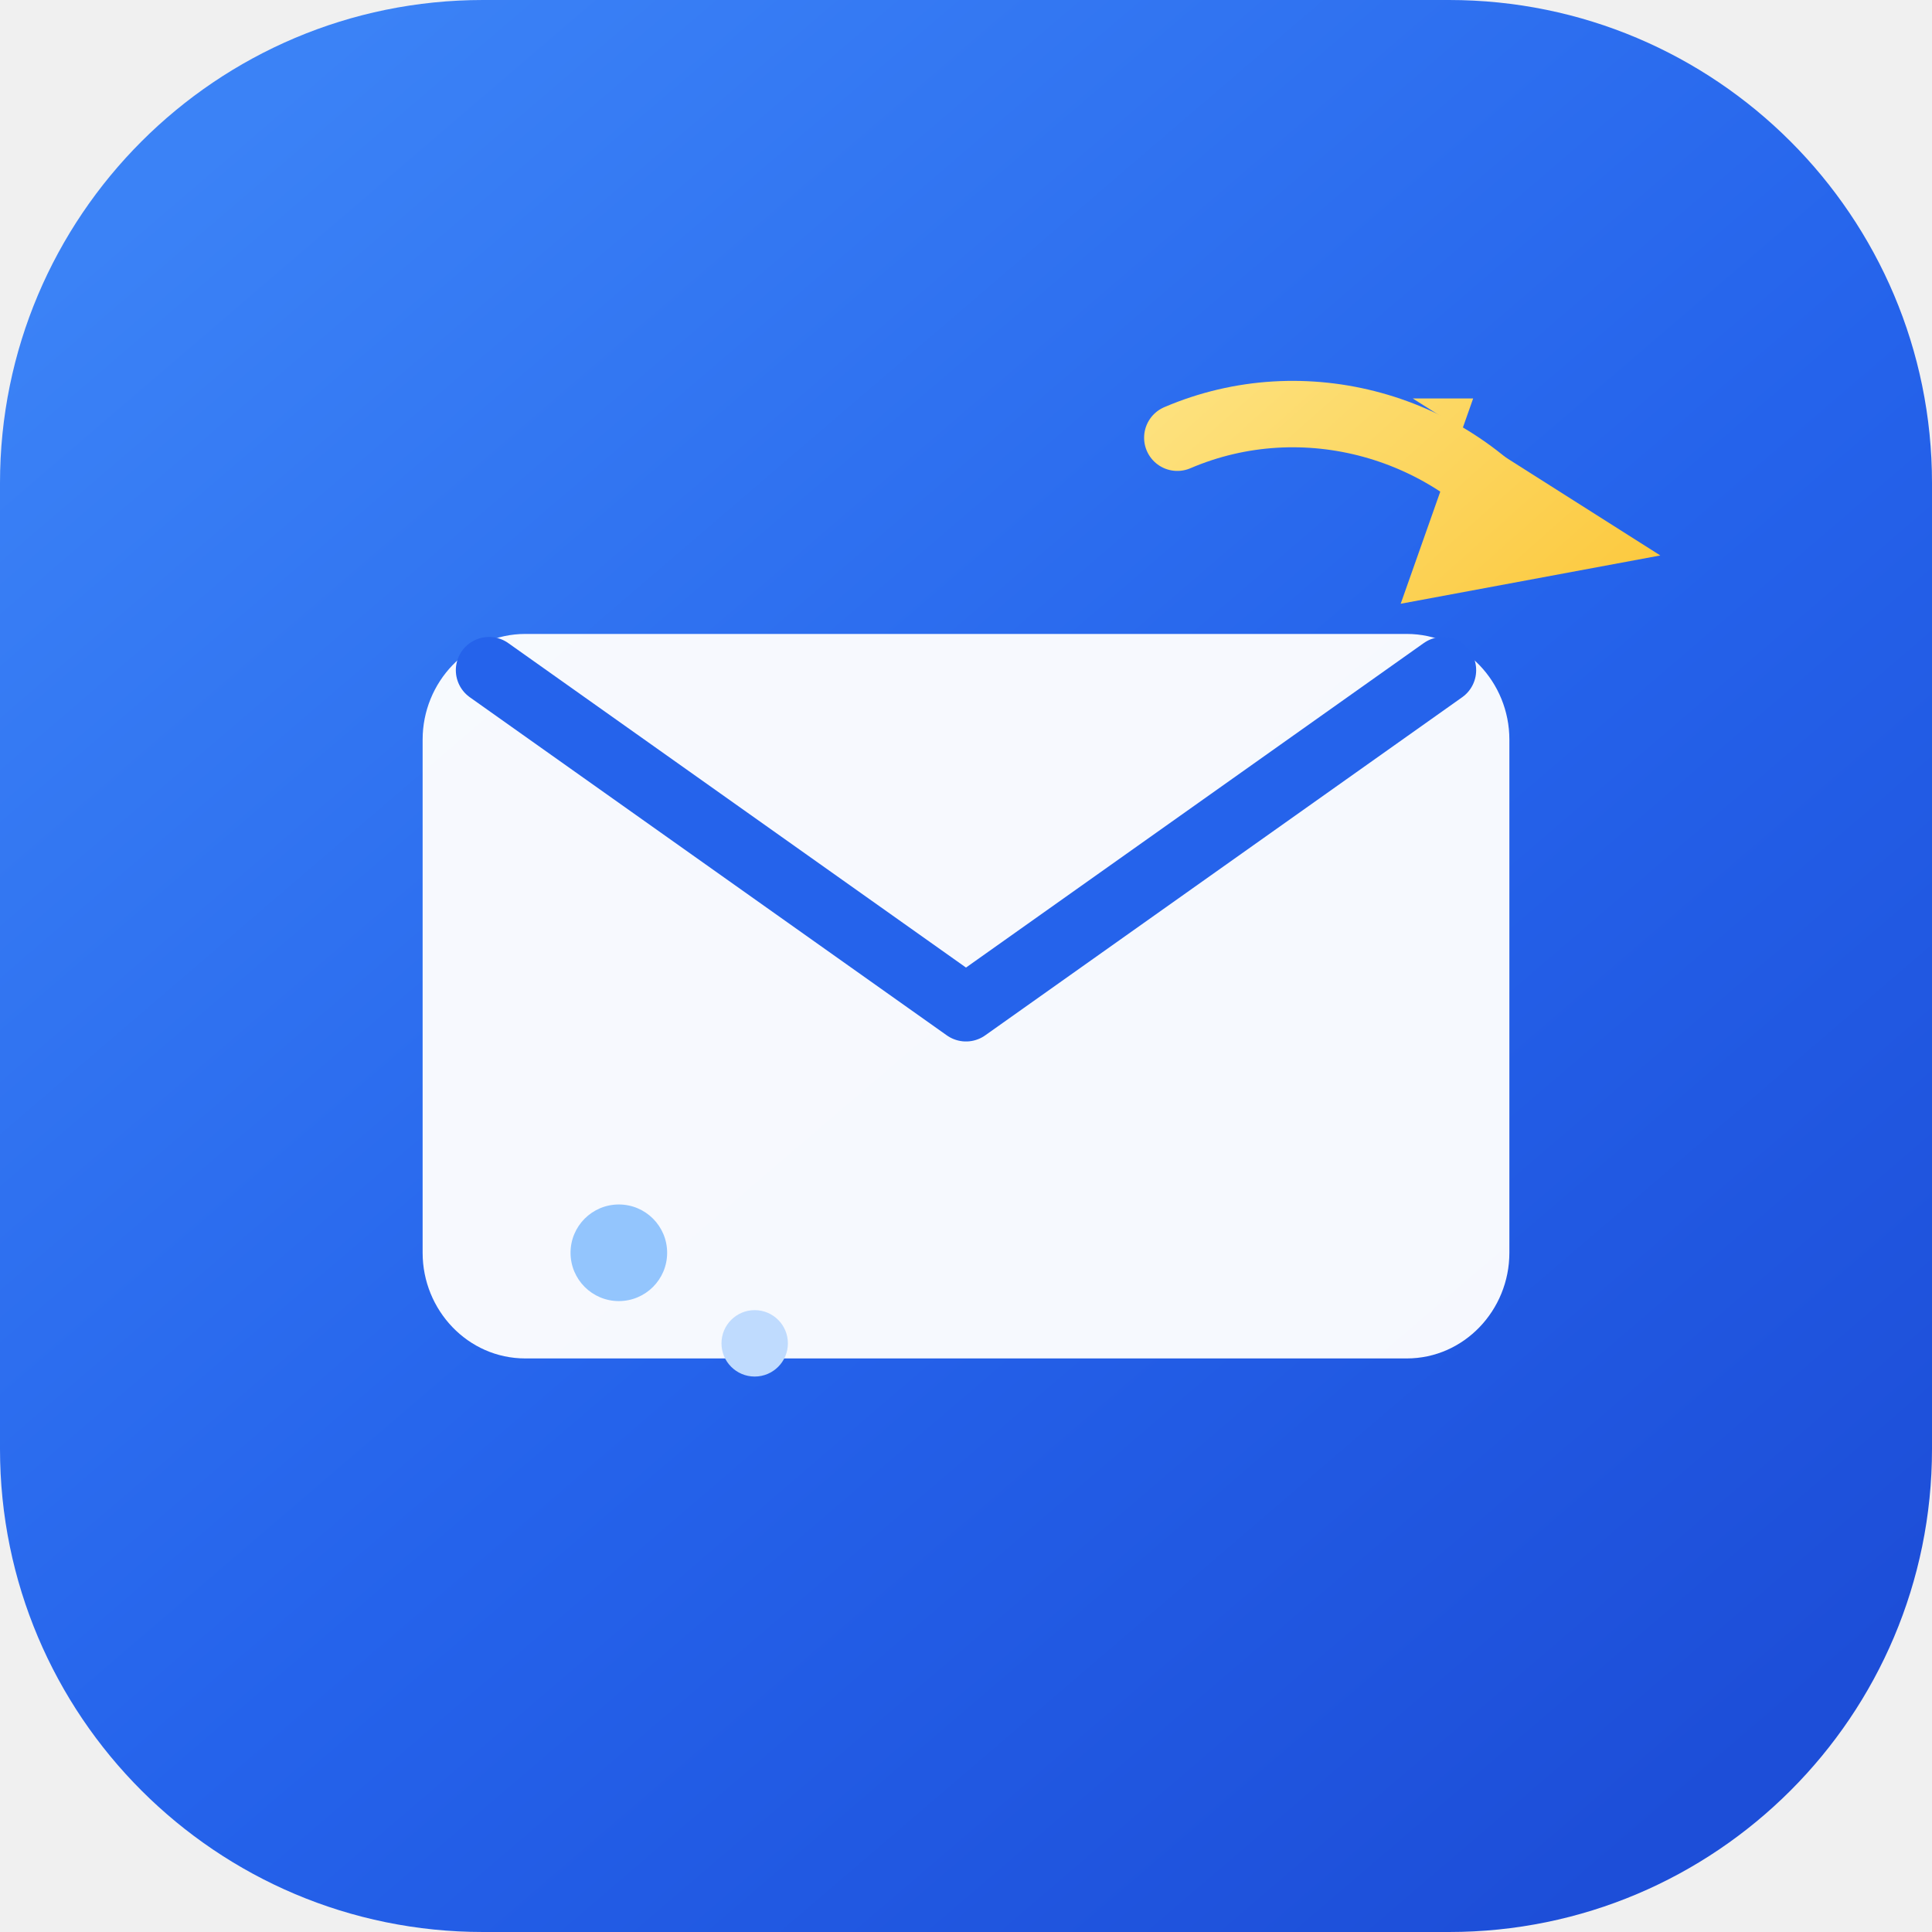
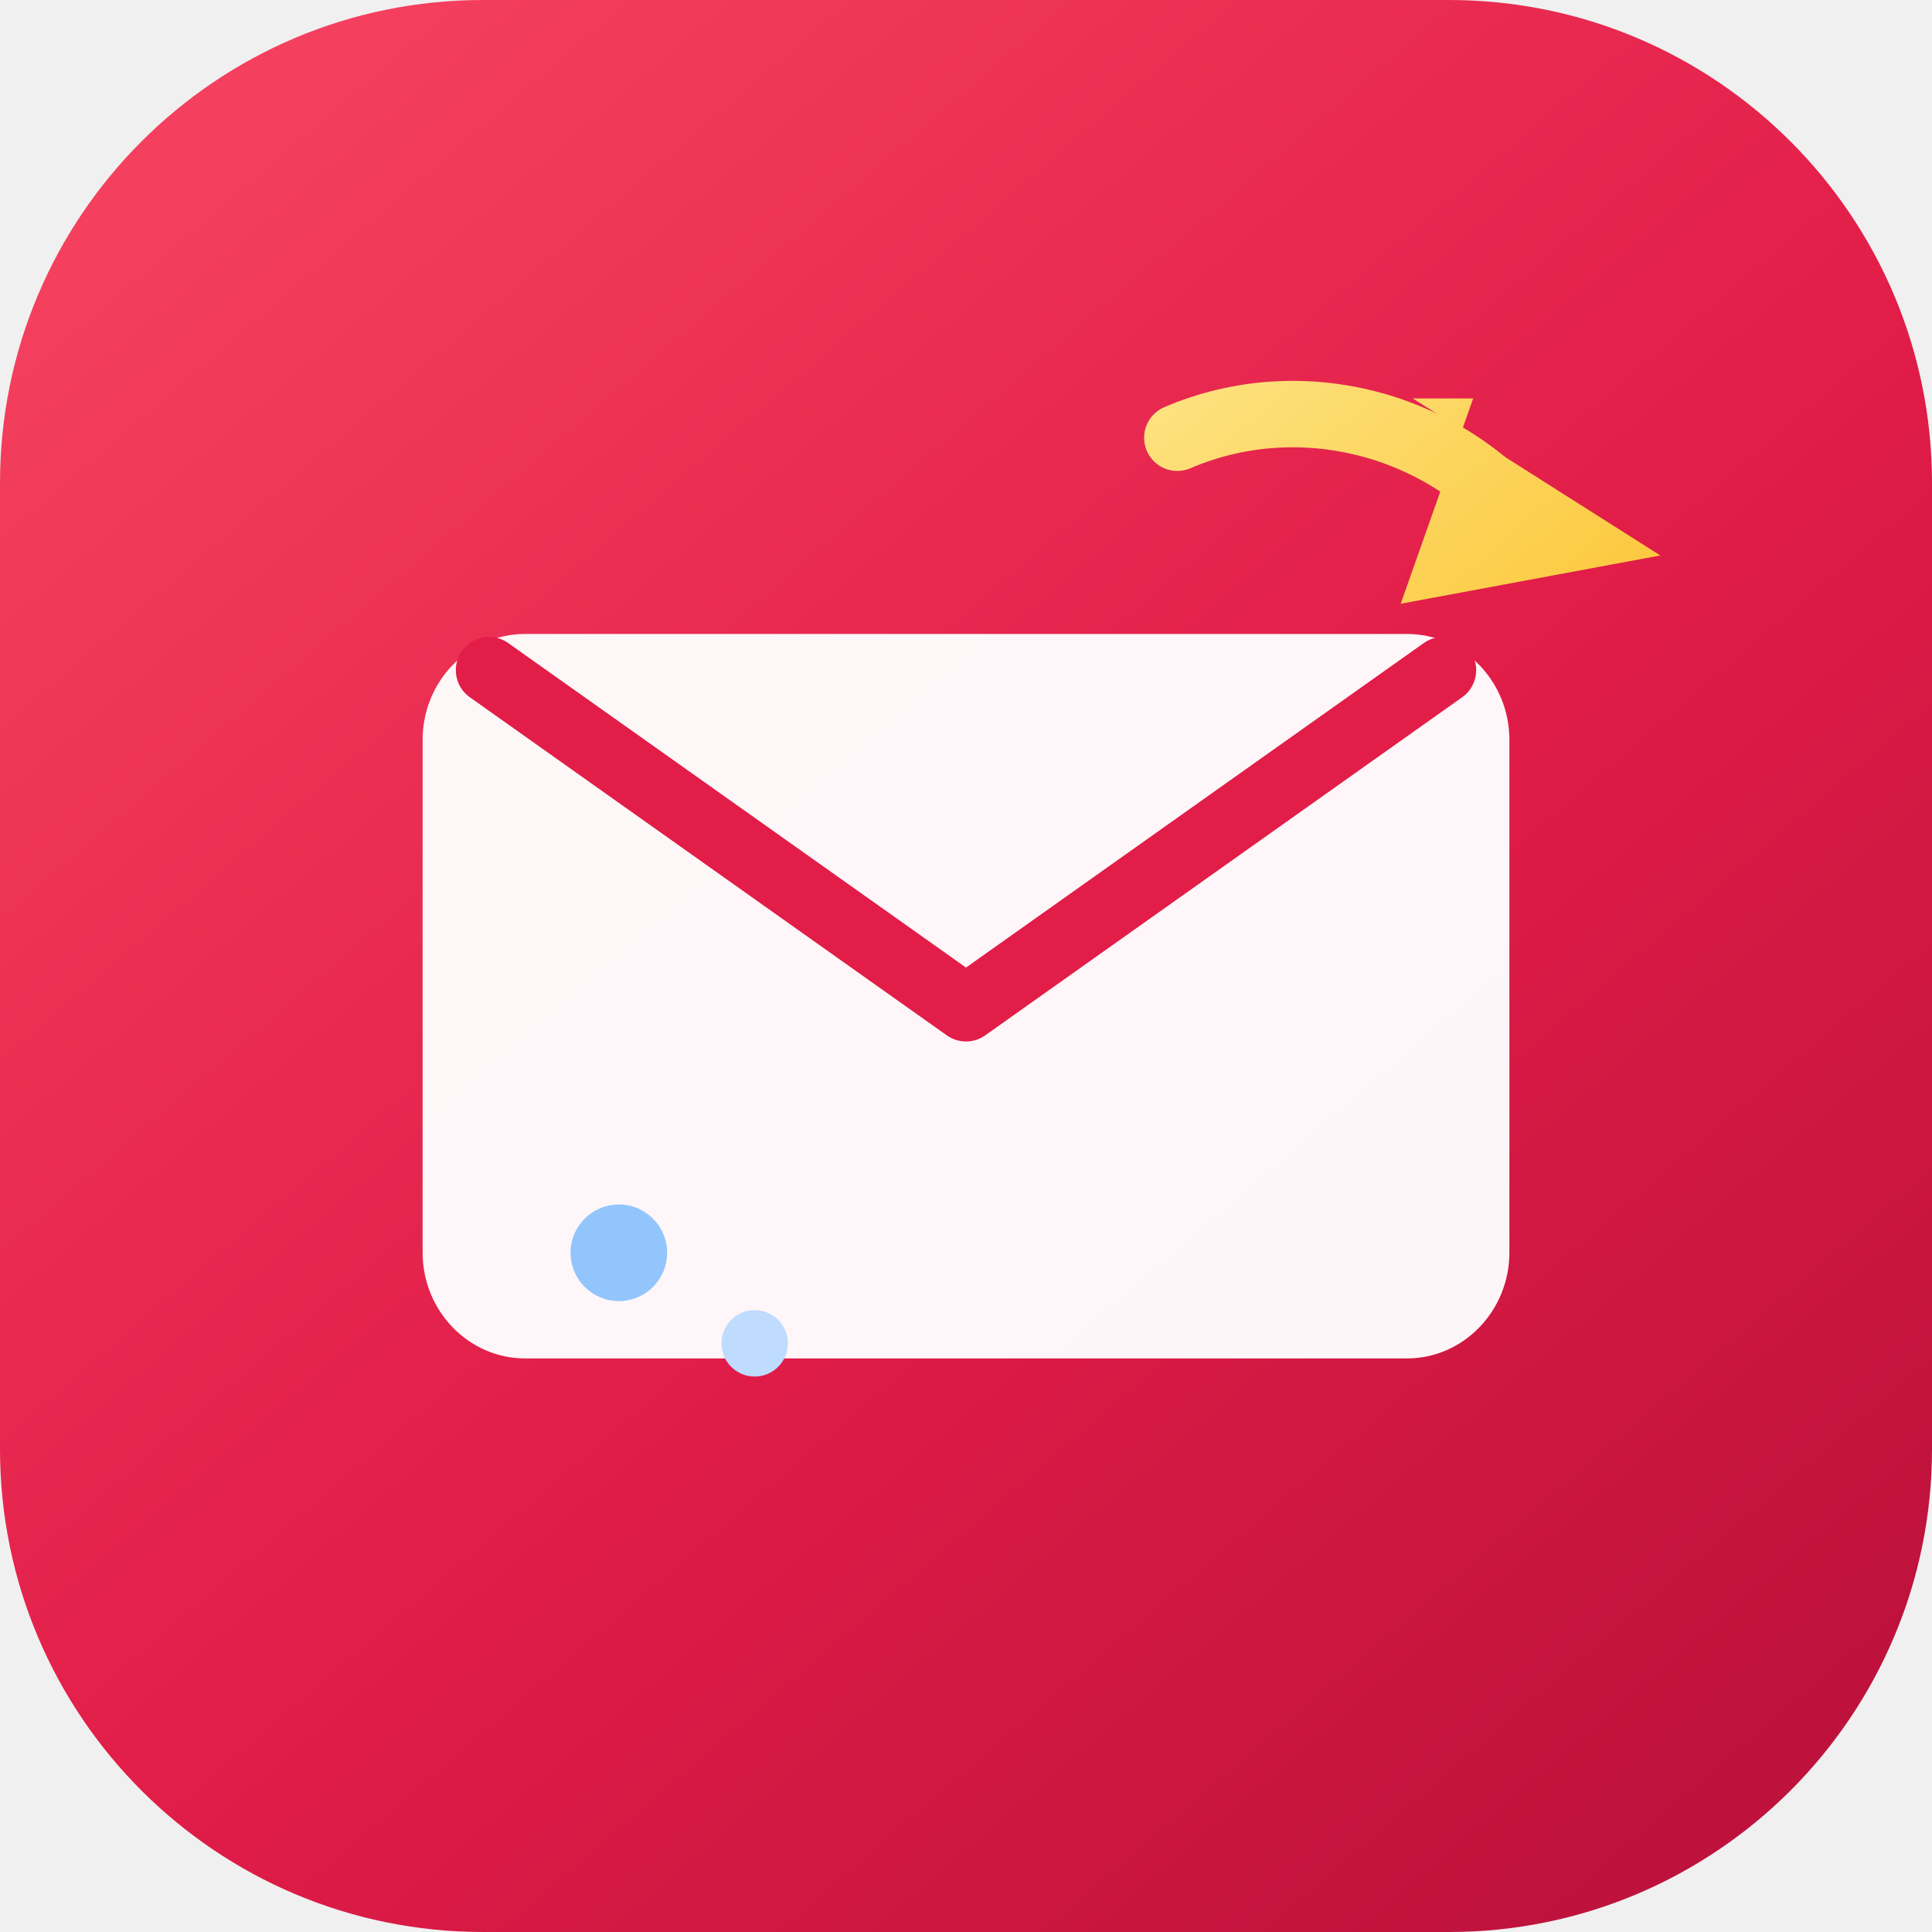
<svg xmlns="http://www.w3.org/2000/svg" viewBox="0 0 64 64" fill="none">
  <defs>
    <linearGradient id="f-bg" x1="8" y1="4" x2="56" y2="60" gradientUnits="userSpaceOnUse">
-       <stop stop-color="#3B82F6" />
-       <stop offset="0.55" stop-color="#2563EB" />
-       <stop offset="1" stop-color="#1D4ED8" />
+       <stop stop-color="#F43F5E" />
+       <stop offset="0.55" stop-color="#E11D48" />
+       <stop offset="1" stop-color="#BE123C" />
    </linearGradient>
    <linearGradient id="f-accent" x1="38" y1="10" x2="54" y2="28" gradientUnits="userSpaceOnUse">
      <stop stop-color="#FDE68A" />
      <stop offset="1" stop-color="#FBBF24" />
    </linearGradient>
  </defs>
  <rect width="64" height="64" rx="16" fill="url(#f-bg)" />
  <path d="M14 24.5c0-1.9 1.5-3.5 3.4-3.5h29.2c1.9 0 3.4 1.6 3.4 3.5v17c0 1.9-1.5 3.5-3.4 3.5H17.4c-1.9 0-3.4-1.6-3.4-3.5v-17z" fill="#fff" fill-opacity=".96" />
-   <path d="M16.2 22.2 32 33.4 47.8 22.2" stroke="#2563EB" stroke-width="2.2" stroke-linecap="round" stroke-linejoin="round" />
+   <path d="M16.2 22.2 32 33.4 47.8 22.2" stroke="#E11D48" stroke-width="2.2" stroke-linecap="round" stroke-linejoin="round" />
  <path d="M39 14.5c4.2-1.8 9.1-.4 11.8 3.2" stroke="url(#f-accent)" stroke-width="2.2" stroke-linecap="round" />
  <path d="M46.8 13.2 55 18.4l-8.6 1.6 2.4-6.8z" fill="url(#f-accent)" />
  <circle cx="20.5" cy="41.5" r="1.6" fill="#93C5FD" />
  <circle cx="25" cy="44.5" r="1.1" fill="#BFDBFE" />
</svg>
